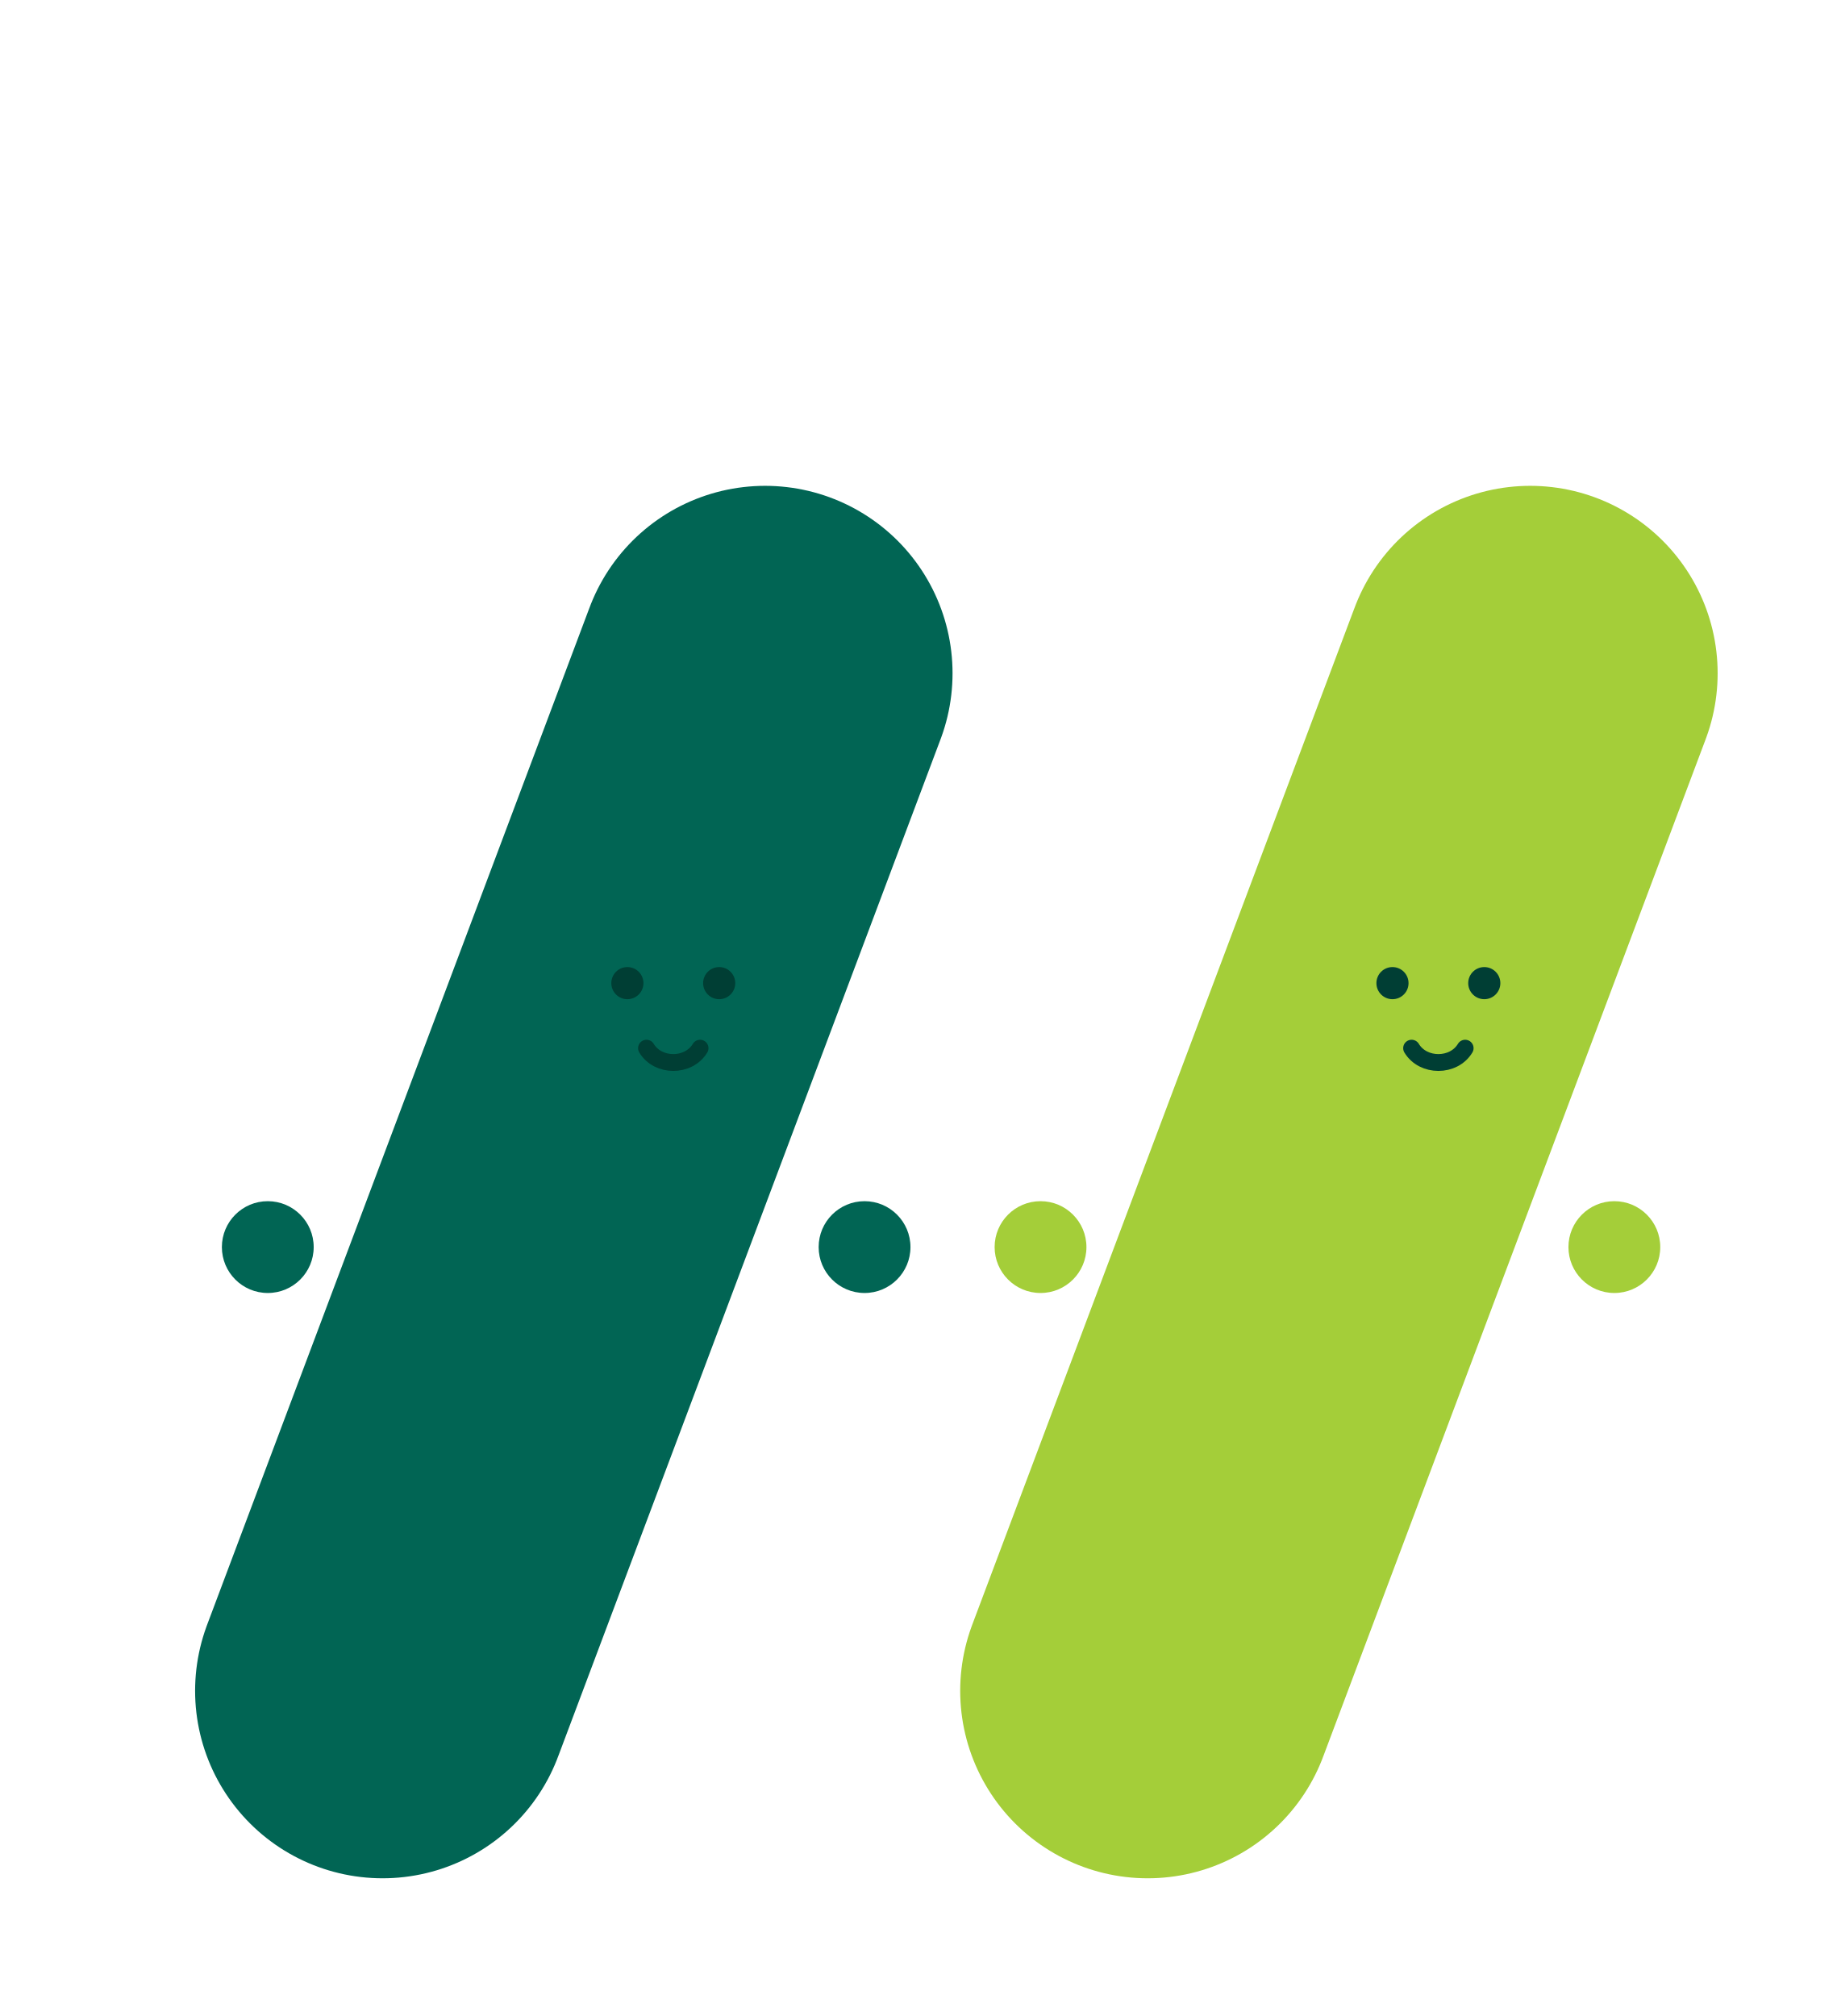
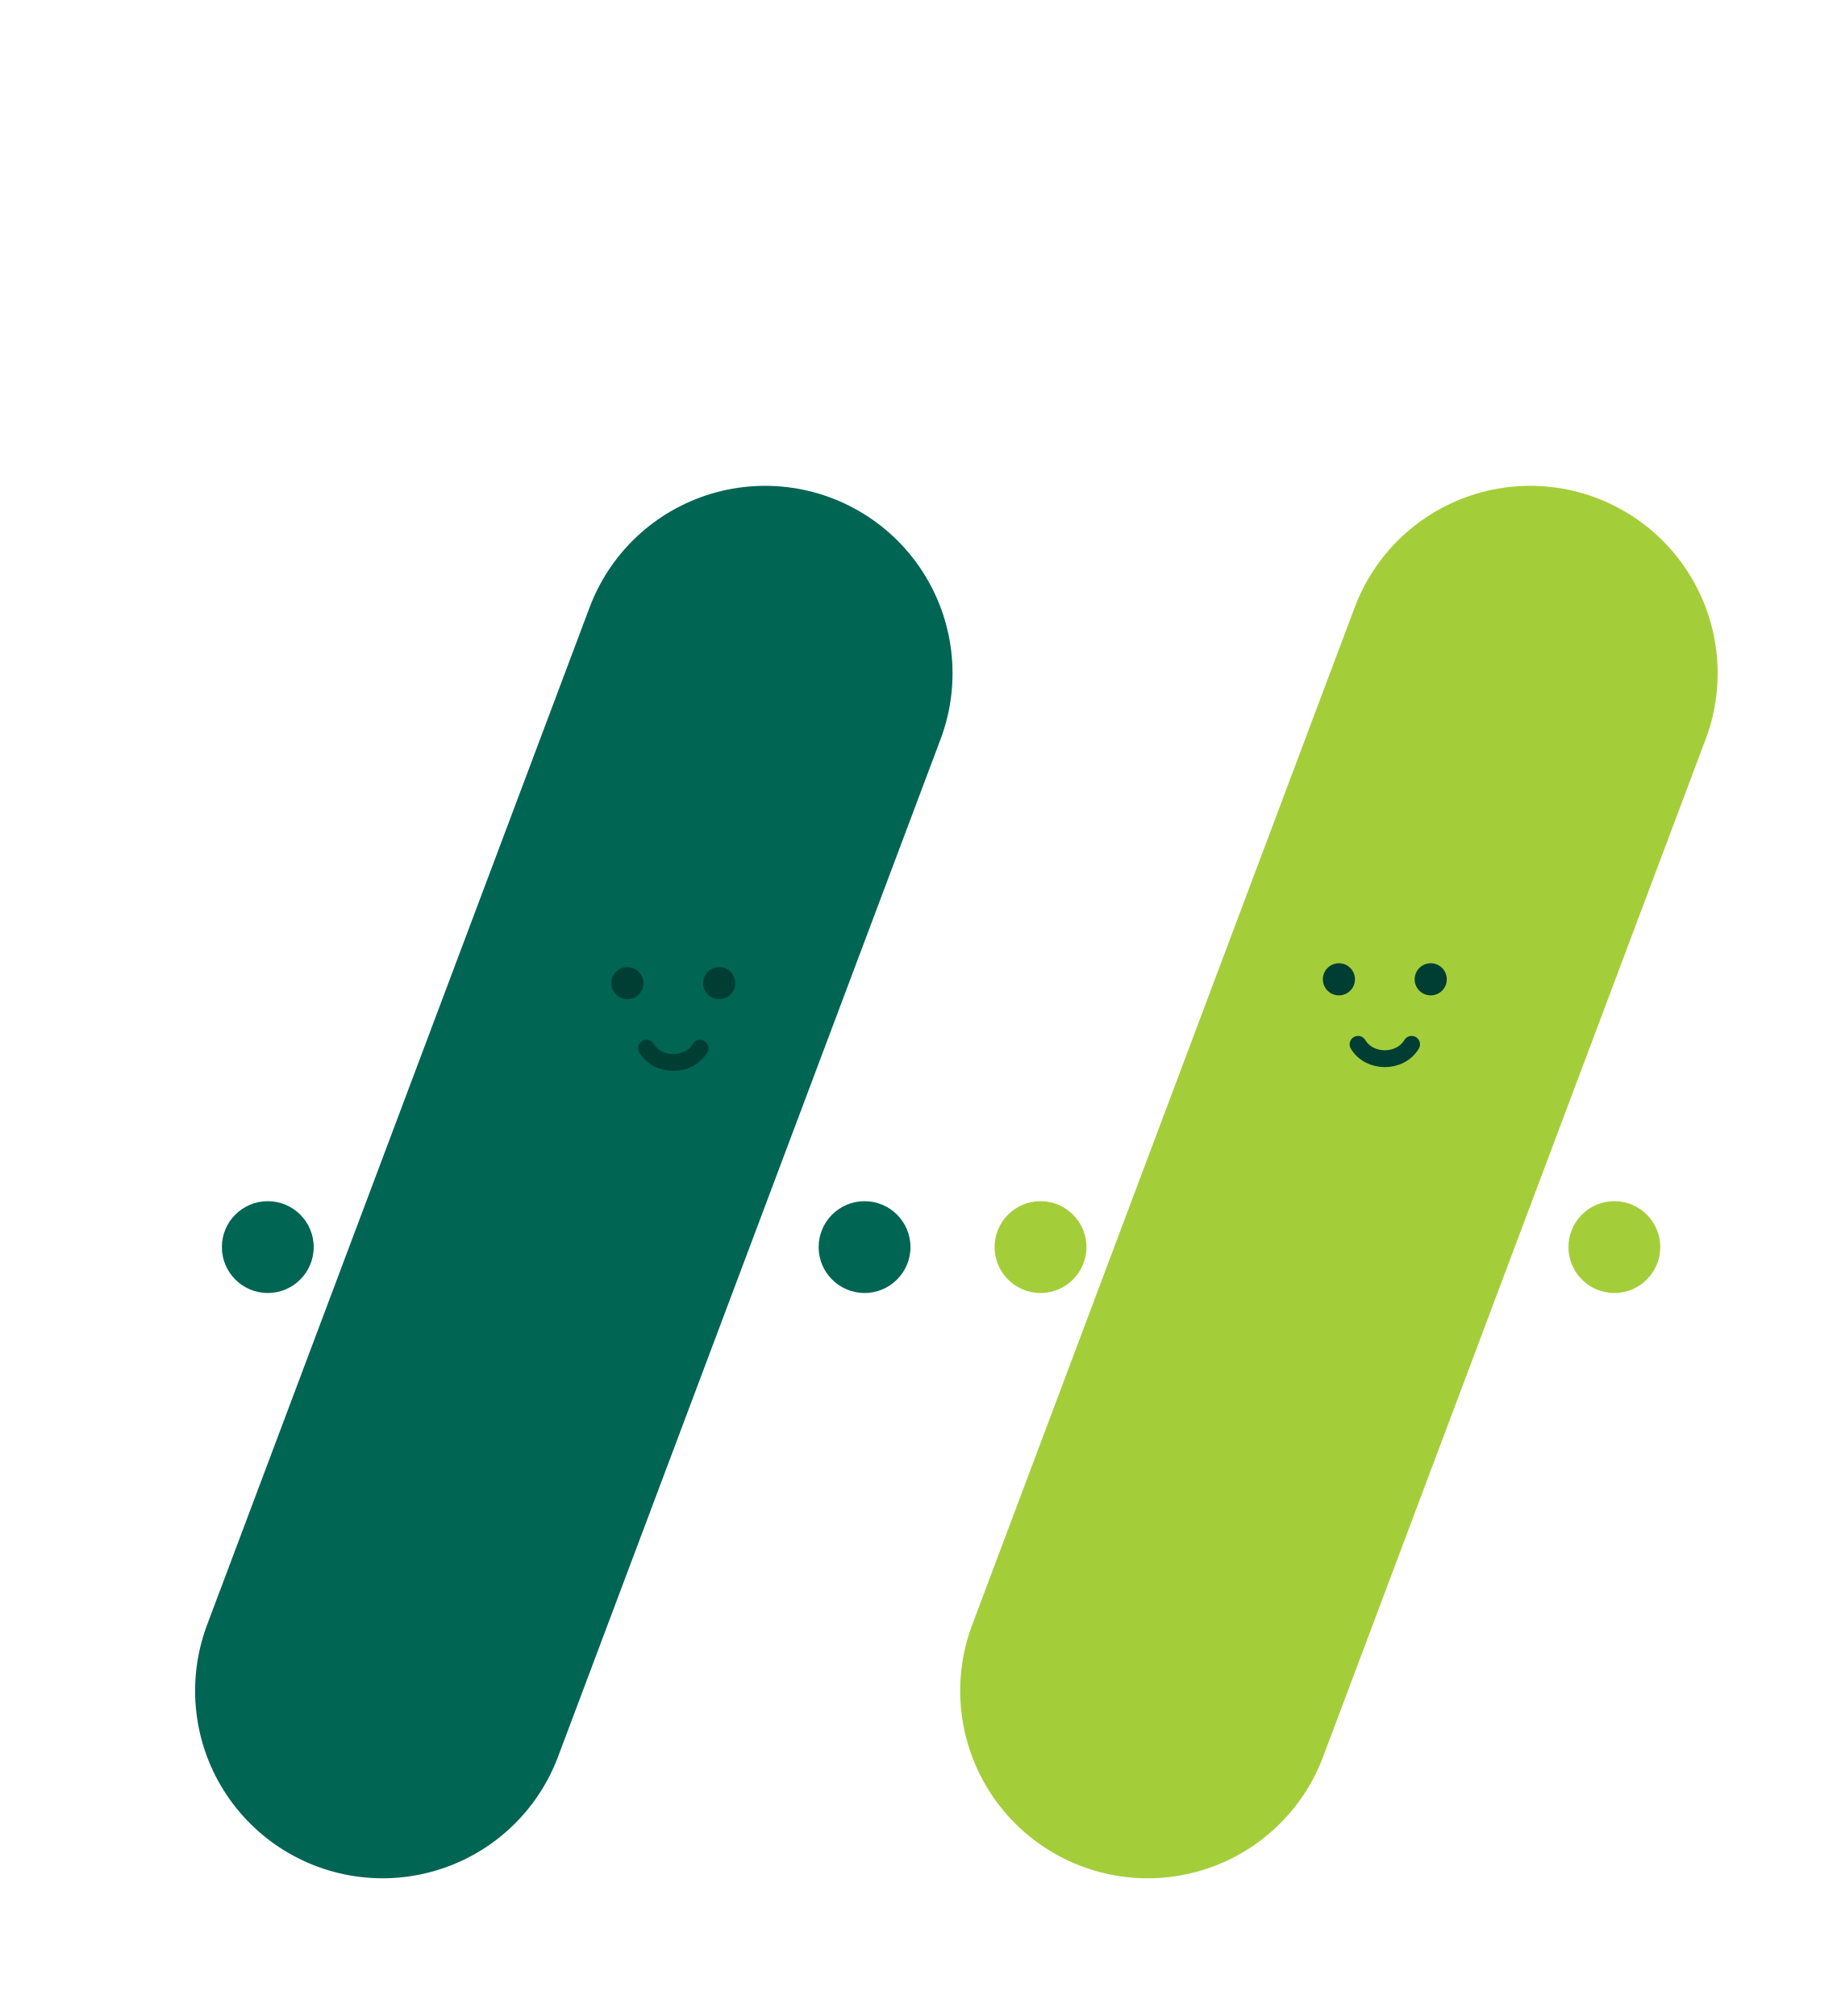
<svg xmlns="http://www.w3.org/2000/svg" viewBox="100 -12 480 527" role="img" aria-label="Two friendly TODO slash characters exchange knowledge, ideas, and questions">
  <style>
.left-wave{transform-origin:283px 315px;animation:left-wave 9s ease-in-out infinite}.right-wave{transform-origin:428px 315px;animation:right-wave 9s ease-in-out infinite}.left-eyes,.right-eyes{transform-box:fill-box;transform-origin:center;animation:blink 9s linear infinite}.right-eyes{animation-delay:3.4s}.bubble{opacity:0;transform-box:fill-box;transform-origin:center bottom}.brain{animation:brain 9s ease-in-out infinite}.bulb{animation:bulb 9s ease-in-out infinite}.question{animation:question 9s ease-in-out infinite}
@keyframes left-wave{0%,4%,20%,67%,85%,100%{transform:rotate(0)}8%,14%,71%,77%{transform:rotate(-12deg)}11%,17%,74%,81%{transform:rotate(4deg)}}
@keyframes right-wave{0%,36%,54%,100%{transform:rotate(0)}40%,46%{transform:rotate(12deg)}43%,50%{transform:rotate(-4deg)}}
@keyframes blink{0%,35%,37%,79%,81%,100%{transform:scaleY(1)}36%,80%{transform:scaleY(.1)}}
@keyframes brain{0%,2%,30%,100%{opacity:0;transform:translateY(4px) scale(.94)}6%,25%{opacity:1;transform:translateY(0) scale(1)}}
@keyframes bulb{0%,35%,63%,100%{opacity:0;transform:translateY(4px) scale(.94)}39%,58%{opacity:1;transform:translateY(0) scale(1)}}
@keyframes question{0%,68%,96%,100%{opacity:0;transform:translateY(4px) scale(.94)}72%,91%{opacity:1;transform:translateY(0) scale(1)}}

#left-friend{transform-origin:250px 430px;animation:left-float 4.6s ease-in-out infinite}
+ #right-affection{transform-origin:400px 430px;animation:nuzzle 12s ease-in-out infinite}
#right-friend{transform-origin:450px 430px;animation:right-float 4.6s ease-in-out infinite}
.left-hand{animation:left-hand 3s ease-in-out infinite}.left-outer-hand{animation:left-hand 3s 1.5s ease-in-out infinite}.right-outer-hand{animation:right-hand 3s ease-in-out infinite}.right-hand{animation:right-hand 3s 1.5s ease-in-out infinite}
@keyframes left-float{0%,100%{transform:translateY(0) rotate(-1deg)}50%{transform:translateY(-8px) rotate(1deg)}}
@keyframes right-float{0%,100%{transform:translateY(-6px) rotate(1deg)}50%{transform:translateY(2px) rotate(-1deg)}}
+ @keyframes nuzzle{0%,35%,78%,100%{transform:rotate(0deg)}50%,61%{transform:rotate(-21deg)}}
@keyframes left-hand{0%,65%,100%{transform:translate(0,0)}20%{transform:translate(3px,-11px)}36%{transform:translate(0,-5px)}50%{transform:translate(3px,-10px)}}
@keyframes right-hand{0%,65%,100%{transform:translate(0,0)}20%{transform:translate(-3px,-11px)}36%{transform:translate(0,-5px)}50%{transform:translate(-3px,-10px)}}

@media(prefers-reduced-motion:reduce){*{animation:none!important}.brain,.bulb{opacity:1}.question{opacity:0}}
</style>
  <g class="bubble brain" aria-hidden="true">
    <rect x="254" y="15" width="108" height="70" rx="32" fill="#E6EFDF" />
    <path d="m285 80-5 22 26-22" fill="#E6EFDF" />
    <g fill="none" stroke="#016554" stroke-width="2.7" stroke-linecap="round" stroke-linejoin="round">
      <path d="M307 34c-6-7-15-1-14 5-7 1-9 10-4 14-3 7 4 13 10 11 2 6 8 5 8-1V34Zm0 0c6-7 15-1 14 5 7 1 9 10 4 14 3 7-4 13-10 11-2 6-8 5-8-1V34Z" />
      <path d="M293 40q8-2 7 5m-10 8q7-4 11 2m20-15q-8-2-7 5m10 8q-7-4-11 2" />
    </g>
  </g>
  <g class="bubble bulb" aria-hidden="true">
    <rect x="423" y="7" width="108" height="73" rx="32" fill="#F0F5DA" />
    <path d="m480 75 16 21-1-23" fill="#F0F5DA" />
    <g fill="none" stroke="#016554" stroke-width="2.7" stroke-linecap="round" stroke-linejoin="round">
      <path d="M469 53v-5c-12-10-6-25 8-25s20 15 8 25v5Z" />
      <path d="M470 59h14m-11 5h8m-4-12V39m-5-3 5 4 5-4m-5-22v-4m-21 15-4-2m46 2 4-2" />
    </g>
  </g>
  <g class="bubble question" aria-hidden="true">
    <rect x="254" y="15" width="108" height="70" rx="32" fill="#E6EFDF" />
    <path d="m285 80-5 22 26-22" fill="#E6EFDF" />
    <path d="M297 39c0-14 23-14 23-1 0 10-12 9-12 20" fill="none" stroke="#016554" stroke-width="3.5" stroke-linecap="round" />
    <circle cx="308" cy="68" r="2.3" fill="#016554" />
  </g>
  <g id="left-friend">
    <path d="M300 164 200 430" fill="none" stroke="#016554" stroke-width="98" stroke-linecap="round" />
    <circle class="left-hand" cx="326" cy="314" r="12" fill="#016554" />
    <circle class="left-outer-hand" cx="170" cy="314" r="12" fill="#016554" />
    <g class="left-eyes" fill="#003E34">
      <circle cx="264" cy="245" r="4.2" />
      <circle cx="288" cy="245" r="4.2" />
    </g>
    <path d="M269 262C272 267 280 267 283 262" fill="none" stroke="#003E34" stroke-width="4.4" stroke-linecap="round" />
  </g>
-   <g id="right-friend">
-     <path d="M500 164 400 430" fill="none" stroke="#A4CE39" stroke-width="98" stroke-linecap="round" />
-     <circle class="right-hand" cx="372" cy="314" r="12" fill="#A4CE39" />
-     <circle class="right-outer-hand" cx="522" cy="314" r="12" fill="#A4CE39" />
-     <g class="right-eyes" fill="#003E34">
-       <circle cx="464" cy="245" r="4.2" />
-       <circle cx="488" cy="245" r="4.2" />
+   <g id="right-affection">
+     <g id="right-friend">
+       <path d="M500 164 400 430" fill="none" stroke="#A4CE39" stroke-width="98" stroke-linecap="round" />
+       <circle class="right-hand" cx="372" cy="314" r="12" fill="#A4CE39" />
+       <circle class="right-outer-hand" cx="522" cy="314" r="12" fill="#A4CE39" />
+       <g transform="translate(-14 -1)">
+         <g class="right-eyes" fill="#003E34">
+           <circle cx="464" cy="245" r="4.2" />
+           <circle cx="488" cy="245" r="4.2" />
+         </g>
+         <path d="M469 262C472 267 480 267 483 262" fill="none" stroke="#003E34" stroke-width="4.4" stroke-linecap="round" />
+       </g>
    </g>
-     <path d="M469 262C472 267 480 267 483 262" fill="none" stroke="#003E34" stroke-width="4.4" stroke-linecap="round" />
  </g>
</svg>
